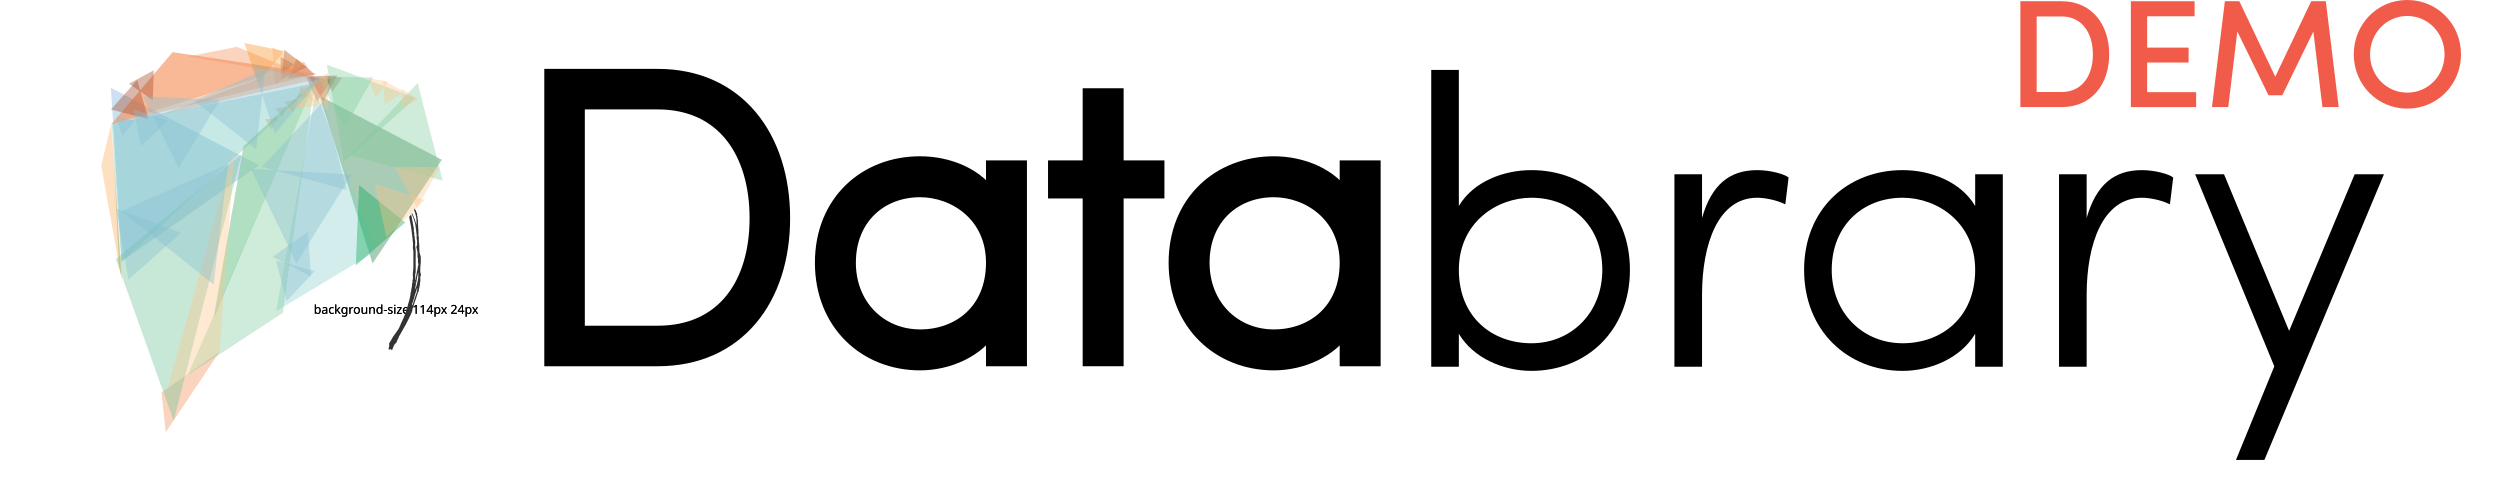
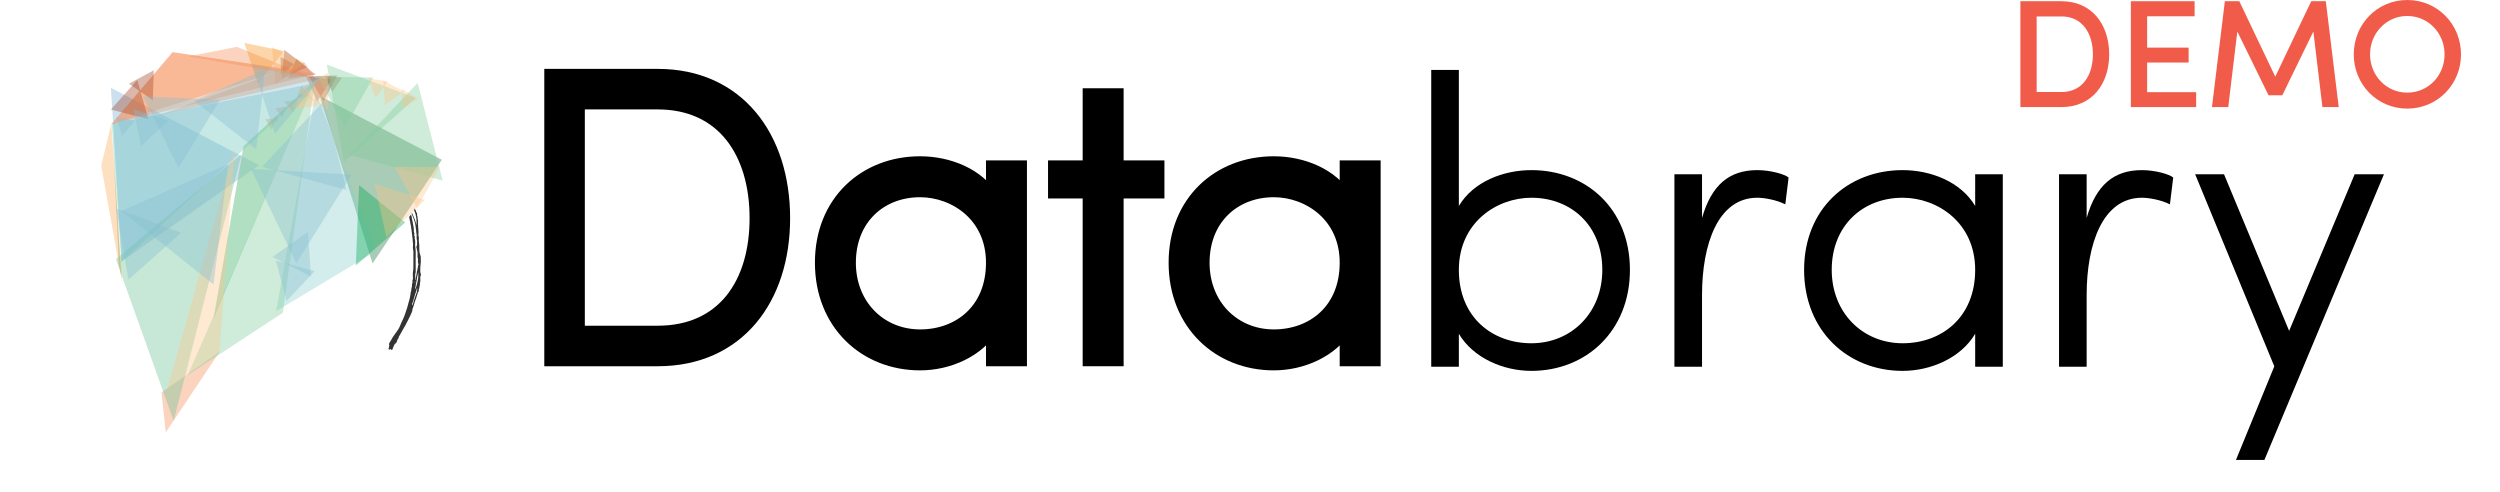
<svg xmlns="http://www.w3.org/2000/svg" version="1.1" id="Layer_1" x="0px" y="0px" width="2437.92px" height="479.52px" viewBox="0 0 2437.92 479.52" enable-background="new 0 0 2437.92 479.52" xml:space="preserve">
-   <text transform="matrix(1 0 0 1 306 306)" font-family="'MyriadPro-Regular'" font-size="12">background-size 114px 24px </text>
-   <text transform="matrix(1 0 0 1 306 306)" font-family="'MyriadPro-Regular'" font-size="12">background-size 114px 24px </text>
  <g id="Layer_1_1_">
    <g>
      <g>
        <path fill="none" d="M538.276,357.646V80.674h104.115c78.39,0,122.608,60.299,122.608,139.09     c0,78.388-44.219,137.882-122.608,137.882H538.276L538.276,357.646z M564.808,331.115h77.584     c63.917,0,96.076-47.436,96.076-111.352c0-63.917-32.159-112.558-96.076-112.558h-77.584V331.115z" />
        <path fill="none" d="M995.944,357.646H969.01v-32.158c-14.069,23.717-43.416,36.179-70.751,36.179     c-53.465,0-96.076-38.993-96.076-98.487c0-59.496,42.611-97.283,96.076-97.283c27.335,0,56.682,11.256,70.751,34.973v-30.953     h26.935V357.646L995.944,357.646z M898.259,334.732c38.189,0,70.751-25.324,70.751-71.555c0-46.229-36.982-70.349-70.751-70.349     c-38.993,0-69.143,27.335-69.143,70.349C829.117,304.986,859.266,334.732,898.259,334.732z" />
        <path fill="none" d="M1063.282,357.646v-163.61h-33.769v-24.12h33.769V99.567h26.934v70.349h39.797v24.12h-39.797v163.61     H1063.282z" />
        <path fill="none" d="M1340.859,357.646h-26.935v-32.158c-14.069,23.717-43.416,36.179-70.75,36.179     c-53.466,0-96.078-38.993-96.078-98.487c0-59.496,42.611-97.283,96.078-97.283c27.334,0,56.681,11.256,70.75,34.973v-30.953     h26.935V357.646z M1243.176,334.732c38.188,0,70.75-25.324,70.75-71.555c0-46.229-36.983-70.349-70.75-70.349     c-38.995,0-69.144,27.335-69.144,70.349C1174.032,304.986,1204.181,334.732,1243.176,334.732z" />
        <path d="M1395.695,68.212h26.934V200.87c14.068-23.717,43.414-34.973,70.75-34.973c53.465,0,96.076,37.787,96.076,97.283     c0,59.494-42.611,98.487-96.076,98.487c-27.336,0-56.682-12.462-70.75-36.179v32.158h-26.934V68.212z M1493.379,192.83     c-33.768,0-70.75,24.12-70.75,70.35c0,46.229,32.562,71.555,70.75,71.555c38.994,0,69.143-29.748,69.143-71.555     C1562.521,220.166,1532.373,192.83,1493.379,192.83z" />
        <path d="M1740.969,199.262c-8.844-4.422-20.5-6.432-27.334-6.432c-38.188,0-53.867,45.023-53.867,94.87v69.946h-26.934v-187.73     h26.934v42.611c9.246-32.159,26.531-46.631,53.867-46.631c12.863,0,26.935,4.02,30.551,7.236L1740.969,199.262z" />
        <path d="M1953.062,357.646h-26.935v-32.158c-14.067,23.717-43.414,36.179-70.75,36.179c-53.465,0-96.076-38.993-96.076-98.487     c0-59.496,42.611-97.283,96.076-97.283c27.336,0,56.683,11.256,70.75,34.973v-30.953h26.935V357.646z M1855.379,334.732     c38.189,0,70.75-25.324,70.75-71.555c0-46.229-36.982-70.349-70.75-70.349c-38.994,0-69.143,27.335-69.143,70.349     C1786.236,304.986,1816.385,334.732,1855.379,334.732z" />
        <path d="M2116.035,199.262c-8.844-4.422-20.502-6.432-27.336-6.432c-38.189,0-53.867,45.023-53.867,94.87v69.946h-26.934v-187.73     h26.934v42.611c9.246-32.159,26.531-46.631,53.867-46.631c12.863,0,26.934,4.02,30.551,7.236L2116.035,199.262z" />
        <path d="M2180.438,448.498l37.386-91.253l-77.185-187.329h28.142l63.514,152.757l63.918-152.757h28.541l-116.578,278.582     H2180.438z" />
      </g>
      <g>
        <g>
          <path d="M537.276,350.646V73.674h104.115c78.39,0,122.608,60.299,122.608,139.09c0,78.388-44.219,137.882-122.608,137.882      H537.276L537.276,350.646z M563.808,324.115h77.584c63.917,0,96.076-47.436,96.076-111.352      c0-63.917-32.159-112.558-96.076-112.558h-77.584V324.115z" />
          <path d="M994.944,350.646H968.01v-32.158c-14.069,23.717-43.416,36.179-70.751,36.179c-53.465,0-96.076-38.993-96.076-98.487      c0-59.496,42.611-97.283,96.076-97.283c27.335,0,56.682,11.256,70.751,34.973v-30.953h26.935V350.646L994.944,350.646z       M897.259,327.732c38.189,0,70.751-25.324,70.751-71.555c0-46.229-36.982-70.349-70.751-70.349      c-38.993,0-69.143,27.335-69.143,70.349C828.117,297.986,858.266,327.732,897.259,327.732z" />
          <path d="M1062.282,350.646v-163.61h-33.769v-24.12h33.769V92.567h26.934v70.349h39.797v24.12h-39.797v163.61H1062.282z" />
          <path d="M1339.859,350.646h-26.935v-32.158c-14.069,23.717-43.416,36.179-70.75,36.179c-53.466,0-96.078-38.993-96.078-98.487      c0-59.496,42.611-97.283,96.078-97.283c27.334,0,56.681,11.256,70.75,34.973v-30.953h26.935V350.646z M1242.176,327.732      c38.188,0,70.75-25.324,70.75-71.555c0-46.229-36.983-70.349-70.75-70.349c-38.995,0-69.144,27.335-69.144,70.349      C1173.032,297.986,1203.181,327.732,1242.176,327.732z" />
        </g>
        <g>
          <path fill="none" stroke="#000000" stroke-width="13" d="M537.276,350.646V73.674h104.115      c78.39,0,122.608,60.299,122.608,139.09c0,78.388-44.219,137.882-122.608,137.882H537.276L537.276,350.646z M563.808,324.115      h77.584c63.917,0,96.076-47.436,96.076-111.352c0-63.917-32.159-112.558-96.076-112.558h-77.584V324.115z" />
          <path fill="none" stroke="#000000" stroke-width="13" d="M994.944,350.646H968.01v-32.158      c-14.069,23.717-43.416,36.179-70.751,36.179c-53.465,0-96.076-38.993-96.076-98.487c0-59.496,42.611-97.283,96.076-97.283      c27.335,0,56.682,11.256,70.751,34.973v-30.953h26.935V350.646L994.944,350.646z M897.259,327.732      c38.189,0,70.751-25.324,70.751-71.555c0-46.229-36.982-70.349-70.751-70.349c-38.993,0-69.143,27.335-69.143,70.349      C828.117,297.986,858.266,327.732,897.259,327.732z" />
          <path fill="none" stroke="#000000" stroke-width="13" d="M1062.282,350.646v-163.61h-33.769v-24.12h33.769V92.567h26.934v70.349      h39.797v24.12h-39.797v163.61H1062.282z" />
          <path fill="none" stroke="#000000" stroke-width="13" d="M1339.859,350.646h-26.935v-32.158      c-14.069,23.717-43.416,36.179-70.75,36.179c-53.466,0-96.078-38.993-96.078-98.487c0-59.496,42.611-97.283,96.078-97.283      c27.334,0,56.681,11.256,70.75,34.973v-30.953h26.935V350.646z M1242.176,327.732c38.188,0,70.75-25.324,70.75-71.555      c0-46.229-36.983-70.349-70.75-70.349c-38.995,0-69.144,27.335-69.144,70.349      C1173.032,297.986,1203.181,327.732,1242.176,327.732z" />
        </g>
      </g>
    </g>
  </g>
  <g id="triangles">
    <g>
      <path fill="#333333" d="M399.155,211.146c0.504-0.567,1.006-1.125,1.479-1.66c1.021,1.049,0.768,2.506,1.062,3.733    c0.537,2.252,1.014,4.558,1.327,6.849c0.215,1.601,0.767,3.244,0.517,4.895c-0.154,1.045,0.506,1.838,0.513,2.829    c0.009,0.938-0.452,1.996,0.396,2.845c0.108,0.109,0.052,0.452,0.007,0.676c-0.329,1.614,0.542,3.092,0.471,4.686    c-0.07,1.624-0.263,3.302,0.033,4.865c0.766,4.036,0.272,8.087,0.377,12.122c0.1,4.021-0.021,8.052,0.049,12.074    c0.019,1.149-0.649,2.115-0.507,3.295c0.144,1.143,0.03,2.317,0.03,3.479c0,0.372,0,0.746,0,1.148    c0.553,0.045,0.433-0.322,0.441-0.547c0.021-0.388,0.03-0.777,0-1.164c-0.026-0.381,0.448-0.541,0.417-0.731    c-0.231-1.319,0.456-2.478,0.544-3.753c0.078-1.198,0.408-2.42,0.688-3.617c0.245-1.055,0.456-2.148,0.59-3.238    c0.059-0.517-0.087-1.031,0.393-1.478c0.187-0.179,0.188-0.817,0.032-1.104c-0.741-1.361-0.434-2.828-0.377-4.229    c0.05-1.24-0.648-2.285-0.522-3.53c0.134-1.221,0.176-2.493-0.008-3.702c-0.25-1.705-0.74-3.373-1.157-5.193    c0.345-0.648,0.847-1.413,0.766-2.445c-0.079-0.996-0.088-2.014,0-3.011c0.113-1.232-0.635-2.286-0.491-3.531    c0.129-1.145,0.271-2.394-0.038-3.457c-0.349-1.199-0.238-2.369-0.403-3.542c-0.443-3.25-0.67-6.593-1.827-9.655    c-0.804-2.117-1.363-4.378-2.61-6.306c-0.069-0.107-0.011-0.301-0.011-0.43c0.156-0.245,0.375-0.256,0.699-0.237    c1.638,3.713,3.354,7.44,4.001,11.586c0.631-5.28-0.2-10.288-2.41-15.107c0.147-0.323,0.781-0.451,0.114-1.357    c0.546,0.354,0.686,0.396,0.744,0.49c0.536,0.844,1.176,1.688,1.277,2.687c0.079,0.753,0.614,0.995,0.88,1.384    c0.266,1.171-0.167,2.27,0.441,3.409c0.49,0.916-0.26,2.197,0.466,3.289c0.278,0.417,0.062,1.205,0.046,1.822    c-0.108,4.437,0.784,8.834,0.445,13.273c0.819,2.132,0.095,4.405,0.499,6.534c0.572,3.039,0.186,6.08,0.436,9.099    c0.117,1.414,0.648,2.799,1.072,4.17c0.087,0.275,0.23,0.523,0.23,0.828c-0.003,2.398,0.286,4.852-0.088,7.184    c-0.319,1.975-0.318,3.906-0.34,5.859c-0.017,1.103-0.167,2.201,0.368,3.319c0.322,0.688,0.349,1.853-0.01,2.483    c-0.523,0.908-0.312,1.766-0.362,2.638c-0.069,1.154,0.317,2.479-0.104,3.442c-0.538,1.234,0.072,2.531-0.433,3.521    c-0.53,1.037-0.074,2.19-0.766,3.177c-0.321,0.459-0.059,1.354-0.059,2.058c-0.296,0.409-0.74,0.778-0.869,1.241    c-0.93,3.309-2.143,6.517-3.237,9.758c-0.686,2.027-1.09,4.167-1.993,6.099c-0.369,0.793-0.092,1.573-0.374,2.39    c-0.945,2.722-2.387,5.174-3.562,7.761c-1.731,3.778-3.769,7.386-5.925,10.931c-1.291,2.121-2.265,4.465-3.697,6.523    c0.311,1.164-0.796,1.662-1.152,2.519c-0.33,0.788-0.471,1.664-0.907,2.394c-0.222,0.371-0.171,0.912-0.625,1.129    c-2.009,0.957-2.047,3.281-3.117,4.896c-0.145,0.22,0.146,0.64-0.178,0.836c-0.366,0.23-0.188,0.714-0.411,0.958    c-0.819,0.213-0.97-0.628-1.54-0.919c-0.552,0.044-1.017,0.825-1.742,0.417c-0.046-0.098-0.148-0.222-0.154-0.355    c-0.024-0.387-0.162-0.948,0.021-1.129c0.54-0.508,0.229-1.189,0.463-1.678c0.279-0.582,0.121-0.97-0.022-1.496    c-0.296-1.11,0.41-2.088,0.927-2.816c1.309-1.824,2.086-3.957,3.461-5.749c1.186-1.541,2.256-3.206,3.413-4.772    c1.629-2.201,2.787-4.66,3.732-7.221c0.164-0.443,0.385-1.011,0.575-1.372c2.399-4.551,4.062-9.42,5.555-14.325    c0.427-1.416,0.856-2.906,1.166-4.402c0.282-1.358,0.96-2.76,1.159-4.1c0.281-1.968,0.993-3.865,0.979-5.871    c-0.006-0.699,0.442-1.193,0.533-1.885c0.144-1.097,0.114-2.316,0.472-3.263c0.409-1.08,0.274-2.073,0.329-3.099    c0.045-0.898,0.662-1.619,0.506-2.601c-0.117-0.765-0.22-1.621,0.374-2.386c0.219-0.276,0.039-0.896,0.039-1.36    c0-2.015-0.293-4.082,0.065-6.022c0.589-3.201,0.29-6.386,0.363-9.573c0.072-3.248,0.004-6.498,0.02-9.749    c0.008-1.581-0.637-3.065-0.48-4.688c0.146-1.534,0.284-3.156-0.04-4.624c-0.351-1.586-0.114-3.181-0.447-4.685    c-0.28-1.269-0.121-2.57-0.438-3.751c-0.339-1.272-0.142-2.57-0.452-3.756c-0.271-1.04-0.299-2.044-0.401-3.075    c-0.09-0.943-0.654-1.82-0.425-2.826c-0.979-0.734,0.099-2.143-0.876-2.875C399.841,213.839,398.745,212.547,399.155,211.146z     M406.578,281.366c-0.583,0.405-0.139,1.114-0.34,1.594c-1.102,2.562-1.767,5.272-2.573,7.937    c-0.585,1.912-1.026,3.871-1.856,5.696c-0.123,0.272-0.174,0.759,0.351,1.248c-0.102-0.692,0.38-0.983,0.508-1.438    c0.754-2.834,1.738-5.586,2.661-8.36c0.703-2.123,1.945-4.174,1.374-6.604c0.217,0.041,0.35-0.061,0.395-0.271    c0.009-0.04-0.094-0.147-0.128-0.138C406.761,281.076,406.664,281.217,406.578,281.366z M407.758,265.264    c0.059,1.176-0.518,2.193-0.584,3.275c-0.072,1.189-0.797,2.275-0.474,3.51c-0.923,0.844,0.038,2.254-0.874,3.104    c0.264,1.223-0.542,2.293-0.477,3.502c0.06,1.072-0.956,2.063-0.173,3.347C406.917,276.48,408.503,271.059,407.758,265.264z     M404.68,275.93c0.348-0.59,0.285-1,0.02-1.516C404.378,274.957,404.398,275.364,404.68,275.93z" />
      <g>
        <polygon fill="#448CCA" fill-opacity="0.271" points="252.58,161.053 118.694,254.828 108.14,85.619    " />
        <polygon fill="#589A43" fill-opacity="0.38" points="118.104,268.964 115.847,257.438 110.288,138.125    " />
        <polygon fill="#F68E57" fill-opacity="0.38" points="108.524,121.16 168.38,50.889 279.447,67.422    " />
        <polygon fill="#F68E57" fill-opacity="0.38" points="231.013,45.663 306.355,76.394 183.571,54.998    " />
        <polygon fill="#9F4322" fill-opacity="0.38" points="286.647,62.722 273.562,55.375 273.994,73.232    " />
        <polygon fill="#9F4322" fill-opacity="0.38" points="289.012,57.448 280.886,76.316 307.619,72.832    " />
        <polygon fill="#9F4322" fill-opacity="0.38" points="299.381,65.501 274.824,76.613 277.291,48.664    " />
        <polygon fill="#A14323" fill-opacity="0.38" points="309.152,99.083 298.608,74.852 323.502,77.218    " />
        <polygon fill="#F89520" fill-opacity="0.38" points="238.257,41.874 251.306,81.333 277.274,49.797    " />
        <polygon fill="#FAAF5E" fill-opacity="0.38" points="268.705,82.499 265.304,46.102 297.148,61.594    " />
        <polygon fill="#F68E57" fill-opacity="0.38" points="308.122,77.362 156.052,111.917 296.756,60.654    " />
        <polygon fill="#974021" fill-opacity="0.377" points="315.554,98.992 328.807,73.632 301.101,74.411    " />
        <polygon fill="#F79057" fill-opacity="0.38" points="301.736,93.762 293.922,83.569 289.506,96.021    " />
        <polygon fill="#F79057" fill-opacity="0.38" points="285.489,109.81 277.06,99.055 291.33,96.776    " />
        <polygon fill="#F79057" fill-opacity="0.38" points="266.123,114.822 270.362,119.772 271.285,112.671    " />
        <polygon fill="#F79057" fill-opacity="0.38" points="275.487,114.582 279.281,103.842 268.276,105.775    " />
        <polygon fill="#F68C54" fill-opacity="0.369" points="264.649,126.188 258.625,116.25 270.084,115.6    " />
        <polygon fill="#1C7B3E" fill-opacity="0.38" points="311.79,93.486 430.886,155.813 363.286,256.959    " />
        <polygon fill="#8AD1CA" fill-opacity="0.38" points="307.846,89.866 269.275,303.473 366.918,244.712    " />
        <polygon fill="#F68E57" fill-opacity="0.38" points="108.439,121.272 308.48,71.995 168.345,50.905    " />
        <polygon fill="#A04323" fill-opacity="0.38" points="149.947,68.512 125.713,81.609 149.038,97.832    " />
        <polygon fill="#A04323" fill-opacity="0.38" points="108.134,106.817 144.631,116.175 133.877,77.979    " />
        <polygon fill="#82CA9C" fill-opacity="0.38" points="237.496,142.31 208.45,309.146 309.473,76.037    " />
        <polygon fill="#F68E57" fill-opacity="0.38" points="214.538,342.501 161.634,421.645 157.469,382.63    " />
        <polygon fill="#82CA9C" fill-opacity="0.38" points="183.153,365.73 275.828,305.005 306.5,82.862    " />
        <polygon fill="#6EC498" fill-opacity="0.38" points="112.947,252.674 235.649,150.125 169.338,410.396    " />
        <polygon fill="#6BC7BC" fill-opacity="0.38" points="118.277,255.667 307.798,81.004 108.983,120.57    " />
        <polygon fill="#FAAF5E" fill-opacity="0.38" points="119.268,276.363 108.539,120.465 98.71,161.658    " />
        <polygon fill="#82CA9C" fill-opacity="0.38" points="208.368,310.504 237.509,143.132 307.5,78.78    " />
        <polygon fill="#FDC789" fill-opacity="0.38" points="279.378,108.963 285.333,107.966 281.503,102.909    " />
        <polygon fill="#FDC789" fill-opacity="0.38" points="296.13,105.233 291.319,94.427 284.603,104.043    " />
        <polygon fill="#FDC789" fill-opacity="0.38" points="310.056,103.518 297.341,83.854 287.657,105.233    " />
        <polygon fill="#FDC789" fill-opacity="0.38" points="163.328,378.979 229.103,143.813 213.944,342.756    " />
        <polygon fill="#A14423" fill-opacity="0.38" points="333.485,75.748 317.155,74.129 324.093,89.68    " />
        <polygon fill="#82CA9C" fill-opacity="0.38" points="309.91,74.724 336.291,124.221 363.875,75.554    " />
        <polygon fill="#FDC789" fill-opacity="0.38" points="319.77,107.383 319.812,71.084 289.812,89.223    " />
        <polygon fill="#87BFD1" fill-opacity="0.38" points="222.477,159.974 118.39,205.725 208.261,277.486    " />
        <polygon fill="#87BFD1" fill-opacity="0.38" points="176.554,227.044 125.261,272.742 113.234,203.299    " />
        <polygon fill="#87BFD1" fill-opacity="0.38" points="113.304,113.935 119.162,132.6 131.586,117.866    " />
        <polygon fill="#87BFD1" fill-opacity="0.38" points="137.451,142.619 163.765,117.749 130.076,106.272    " />
        <polygon fill="#87BFD1" fill-opacity="0.38" points="174.05,163.756 139.557,93.844 214.5,97.496    " />
        <polygon fill="#87BFD1" fill-opacity="0.38" points="249.775,145.532 189.591,98.374 258.6,67.357    " />
        <polygon fill="#87BFD1" fill-opacity="0.38" points="312.695,76.655 268.148,130.565 245.897,63.089    " />
        <polygon fill="#82CA9C" fill-opacity="0.38" points="335.307,158 405.298,95.444 318.747,63.016    " />
        <polygon fill="#82CA9C" fill-opacity="0.38" points="340.778,151.118 431.71,176.153 407.275,80.899    " />
        <polygon fill="#03A750" fill-opacity="0.38" points="350.149,180.523 346.971,258.838 395.102,216.953    " />
        <polygon fill="#87BFD1" fill-opacity="0.38" points="255.43,162.679 338.113,185.345 315.447,98.901    " />
        <polygon fill="#87BFD1" fill-opacity="0.38" points="342.869,170.348 289.001,256.721 244.674,164.59    " />
        <polygon fill="#87BFD1" fill-opacity="0.38" points="303.218,269.661 300.334,226.117 265.838,250.488    " />
        <polygon fill="#87BFD1" fill-opacity="0.38" points="306.857,264.376 279.423,293.598 269.066,254.061    " />
        <polygon fill="#FDC789" fill-opacity="0.38" points="359.164,76.375 378.368,79.413 366.25,95.392    " />
        <polygon fill="#FDC789" fill-opacity="0.38" points="373.706,78.64 393.935,89.046 375.274,102.256    " />
        <polygon fill="#FDC789" fill-opacity="0.38" points="392.022,86.828 392.04,105.974 407.903,96.42    " />
        <polygon fill="#FDC789" fill-opacity="0.38" points="384.88,162.66 428.867,162.963 406.569,202.79    " />
        <polygon fill="#FDC789" fill-opacity="0.38" points="376.788,231.549 414.279,195.006 365.356,179.183    " />
      </g>
    </g>
  </g>
  <g>
    <g>
      <path fill="#F15B49" d="M1970.214,104.422V1.199h40.15c29.364,0,46.443,22.472,46.443,51.836    c0,29.213-17.079,51.387-46.443,51.387H1970.214z M1986.095,89.74h24.27c20.226,0,30.562-16.18,30.562-36.705    s-10.337-37.004-30.562-37.004h-24.27V89.74z" />
      <path fill="#F15B49" d="M2077.935,1.199h62.174v14.682h-46.293v30.562h40.45v14.533h-40.45V89.89h47.791v14.532h-63.672V1.199z" />
      <path fill="#F15B49" d="M2253.819,1.199h14.232l12.585,103.223h-15.88l-8.84-73.709l-30.264,62.173h-13.482l-30.413-62.173    l-8.839,73.709h-15.88l12.584-103.223h14.082l35.058,73.56L2253.819,1.199z" />
      <path fill="#F15B49" d="M2347.458,0c29.514,0,52.436,23.67,52.436,53.035c0,29.213-22.922,52.885-52.436,52.885    c-29.364,0-52.137-23.672-52.137-52.885C2295.321,23.67,2318.094,0,2347.458,0z M2347.458,90.339    c20.524,0,36.404-16.629,36.404-37.304s-15.88-37.455-36.404-37.455c-20.375,0-36.256,16.78-36.256,37.455    S2327.083,90.339,2347.458,90.339z" />
    </g>
  </g>
</svg>
